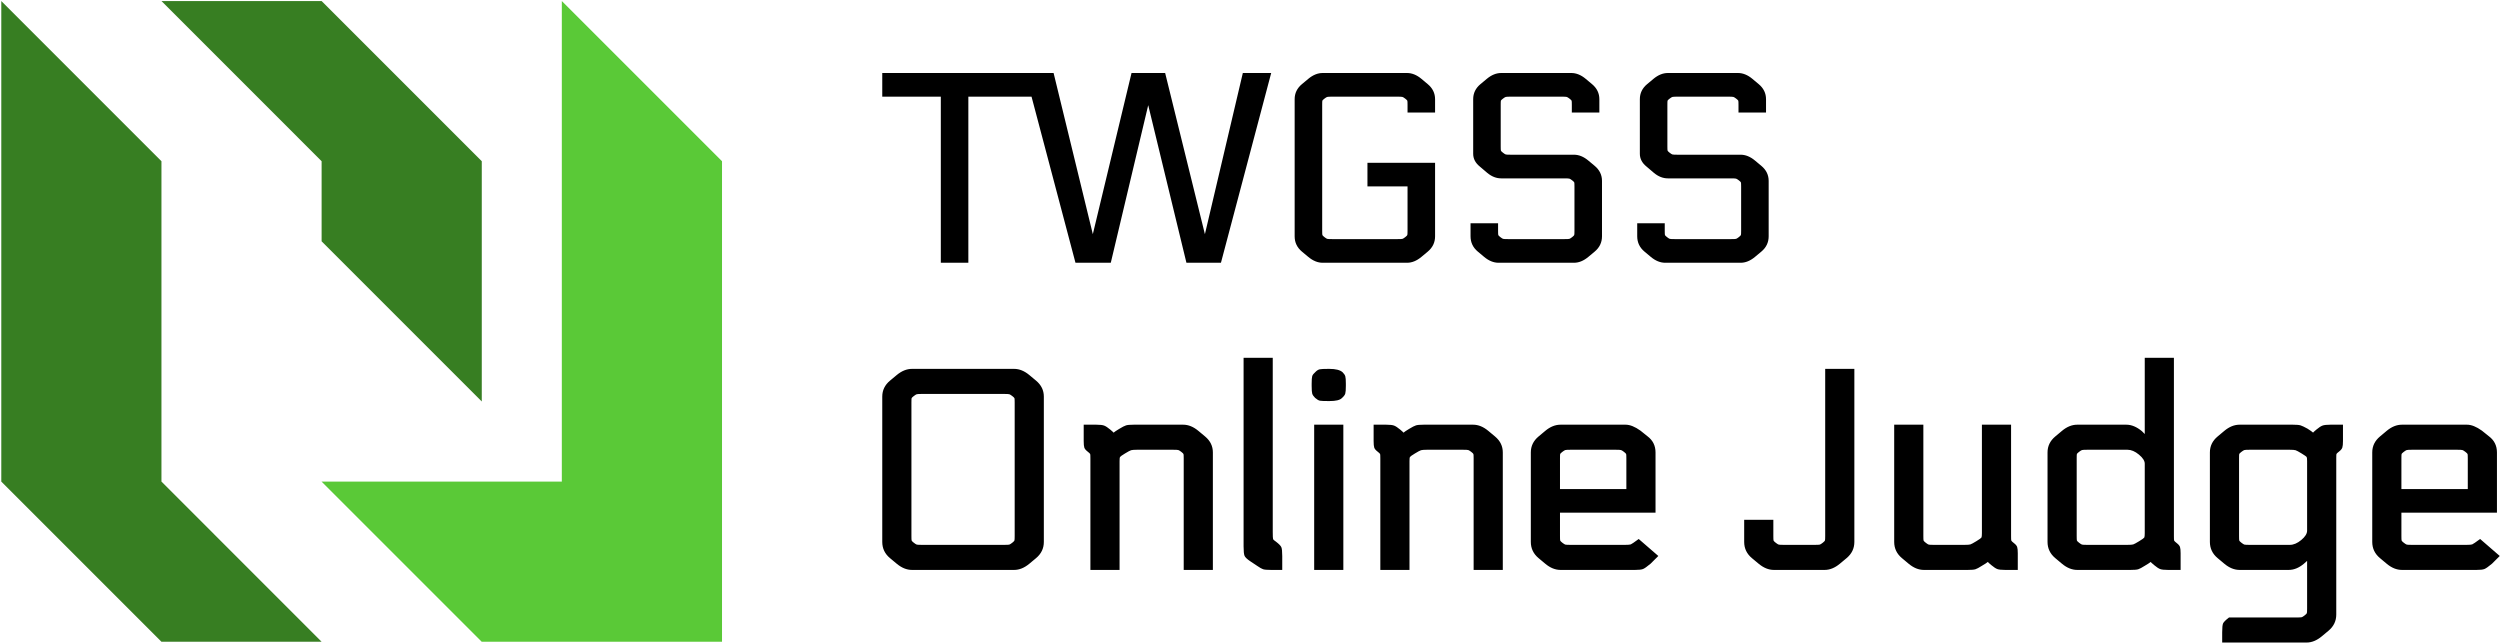
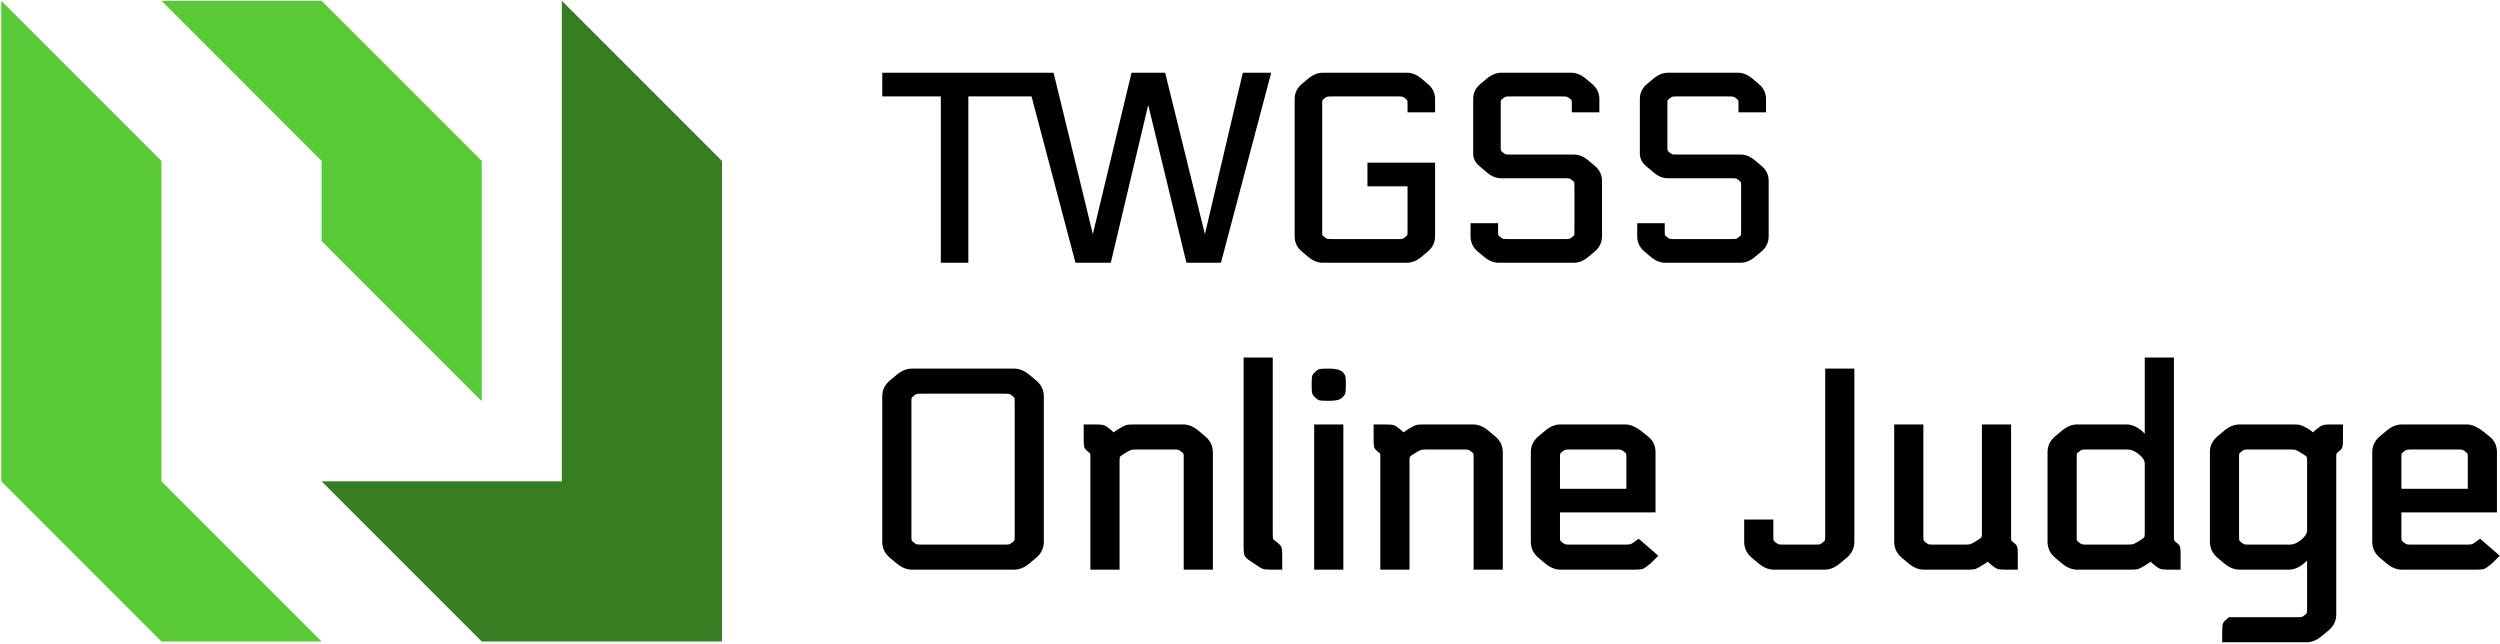
<svg xmlns="http://www.w3.org/2000/svg" width="9657" height="2484" overflow="hidden">
  <defs>
    <clipPath id="clip0">
-       <rect x="233" y="522" width="9657" height="2484" />
+       <rect x="233" y="4079" width="9657" height="2484" />
    </clipPath>
  </defs>
-   <g clip-path="url(#clip0)" transform="translate(-233 -522)">
-     <path d="M6675.61 804 6946.6 804C6965.6 804 6984.12 811.544 7002.17 826.631L7026.62 847.087C7045.41 862.791 7054.81 882.209 7054.81 905.343L7054.81 956.622 6948.45 956.622 6948.45 926.837C6948.45 917.926 6948.2 912.68 6947.68 911.102 6947.16 909.523 6944.5 906.87 6939.71 903.145 6934.92 899.418 6931.31 897.191 6928.89 896.461 6926.47 895.731 6919.81 895.366 6908.91 895.366L6713.3 895.366C6702.3 895.366 6695.58 895.728 6693.15 896.452 6690.72 897.178 6687.11 899.394 6682.33 903.104 6677.56 906.813 6674.93 909.368 6674.46 910.769 6673.99 912.169 6673.76 917.466 6673.76 926.659L6673.76 1087.29C6673.76 1096.8 6674.03 1102.37 6674.58 1104 6675.12 1105.62 6677.81 1108.31 6682.63 1112.05 6687.46 1115.79 6690.96 1117.99 6693.15 1118.64 6695.33 1119.3 6702.05 1119.63 6713.3 1119.63L6956.8 1119.63C6975.67 1119.63 6994.14 1127.15 7012.19 1142.21L7036.65 1162.6C7055.55 1178.36 7065 1197.74 7065 1220.74L7065 1434.85C7065 1458.49 7055.55 1478.19 7036.65 1493.95L7012.19 1514.34C6994.09 1529.45 6975.62 1537 6956.8 1537L6665.42 1537C6646.38 1537 6627.8 1529.43 6609.69 1514.29L6585.25 1493.83C6566.57 1478.21 6557.23 1458.48 6557.23 1434.62L6557.23 1384.38 6663.58 1384.38 6663.58 1413.12C6663.58 1422.69 6663.85 1428.28 6664.39 1429.92 6664.94 1431.55 6667.62 1434.25 6672.46 1438.02 6677.29 1441.79 6680.8 1444 6682.97 1444.65 6685.15 1445.31 6691.86 1445.63 6703.11 1445.63L6919.1 1445.63C6930.24 1445.63 6936.9 1445.31 6939.08 1444.65 6941.26 1444 6944.77 1441.8 6949.6 1438.04 6954.43 1434.29 6957.14 1431.52 6957.74 1429.74 6958.34 1427.95 6958.65 1422.46 6958.65 1413.25L6958.65 1242.33C6958.65 1233.45 6958.38 1228.23 6957.85 1226.65 6957.32 1225.08 6954.67 1222.44 6949.9 1218.74 6945.13 1215.03 6941.52 1212.82 6939.08 1212.09 6936.64 1211.36 6929.98 1210.99 6919.1 1210.99L6675.61 1210.99C6656.69 1210.99 6638.69 1203.88 6621.6 1189.64L6592.93 1165.21C6575.92 1151.44 6567.42 1135.05 6567.42 1116.02L6567.42 905.067C6567.42 881.988 6576.81 862.618 6595.59 846.958L6620.04 826.566C6638.1 811.522 6656.62 804 6675.61 804ZM6031.8 804 6302.8 804C6321.79 804 6340.31 811.544 6358.36 826.631L6382.81 847.087C6401.6 862.791 6411 882.209 6411 905.343L6411 956.622 6304.65 956.622 6304.65 926.837C6304.65 917.926 6304.39 912.68 6303.87 911.102 6303.35 909.523 6300.69 906.87 6295.9 903.145 6291.11 899.418 6287.5 897.191 6285.08 896.461 6282.67 895.731 6276 895.366 6265.1 895.366L6069.5 895.366C6058.49 895.366 6051.77 895.728 6049.34 896.452 6046.91 897.178 6043.3 899.394 6038.52 903.104 6033.75 906.813 6031.13 909.368 6030.65 910.769 6030.18 912.169 6029.95 917.466 6029.95 926.659L6029.95 1087.29C6029.95 1096.8 6030.22 1102.37 6030.77 1104 6031.31 1105.62 6034 1108.31 6038.83 1112.05 6043.65 1115.79 6047.16 1117.99 6049.34 1118.64 6051.53 1119.3 6058.24 1119.63 6069.5 1119.63L6312.99 1119.63C6331.86 1119.63 6350.33 1127.15 6368.39 1142.21L6392.84 1162.6C6411.74 1178.36 6421.19 1197.74 6421.19 1220.74L6421.19 1434.85C6421.19 1458.49 6411.74 1478.19 6392.84 1493.95L6368.39 1514.34C6350.28 1529.45 6331.81 1537 6312.99 1537L6021.61 1537C6002.57 1537 5983.99 1529.43 5965.88 1514.29L5941.45 1493.83C5922.76 1478.21 5913.42 1458.48 5913.42 1434.62L5913.42 1384.38 6019.77 1384.38 6019.77 1413.12C6019.77 1422.69 6020.05 1428.28 6020.59 1429.92 6021.13 1431.55 6023.81 1434.25 6028.65 1438.02 6033.49 1441.79 6036.99 1444 6039.17 1444.65 6041.34 1445.31 6048.05 1445.63 6059.3 1445.63L6275.29 1445.63C6286.43 1445.63 6293.09 1445.31 6295.27 1444.65 6297.45 1444 6300.96 1441.8 6305.79 1438.04 6310.62 1434.29 6313.34 1431.52 6313.94 1429.74 6314.54 1427.95 6314.84 1422.46 6314.84 1413.25L6314.84 1242.33C6314.84 1233.45 6314.57 1228.23 6314.04 1226.65 6313.51 1225.08 6310.86 1222.44 6306.09 1218.74 6301.32 1215.03 6297.71 1212.82 6295.27 1212.09 6292.83 1211.36 6286.17 1210.99 6275.29 1210.99L6031.8 1210.99C6012.88 1210.99 5994.88 1203.88 5977.79 1189.64L5949.12 1165.21C5932.11 1151.44 5923.61 1135.05 5923.61 1116.02L5923.61 905.067C5923.61 881.988 5933 862.618 5951.78 846.958L5976.24 826.566C5994.29 811.522 6012.81 804 6031.8 804ZM5342.19 804 5668.21 804C5687.2 804 5705.71 811.544 5723.76 826.631L5748.21 847.087C5767 862.791 5776.4 882.209 5776.4 905.343L5776.4 956.622 5670.04 956.622 5670.04 926.837C5670.04 917.926 5669.78 912.68 5669.27 911.102 5668.75 909.523 5666.09 906.87 5661.3 903.145 5656.5 899.418 5652.9 897.191 5650.48 896.461 5648.06 895.731 5641.41 895.366 5630.51 895.366L5379.88 895.366C5368.88 895.366 5362.16 895.728 5359.74 896.452 5357.31 897.178 5353.7 899.4 5348.92 903.12 5344.14 906.841 5341.51 909.401 5341.04 910.801 5340.57 912.202 5340.34 917.504 5340.34 926.708L5340.34 1413.25C5340.34 1422.77 5340.61 1428.34 5341.16 1429.97 5341.7 1431.6 5344.39 1434.29 5349.21 1438.04 5354.04 1441.8 5357.54 1444 5359.73 1444.65 5361.91 1445.31 5368.63 1445.63 5379.88 1445.63L5630.51 1445.63C5641.66 1445.63 5648.32 1445.31 5650.5 1444.65 5652.68 1444 5656.19 1441.8 5661.02 1438.07 5665.86 1434.33 5668.57 1431.58 5669.16 1429.8 5669.75 1428.03 5670.04 1422.56 5670.04 1413.38L5670.04 1242.14 5515.19 1242.14 5515.19 1150.77 5776.4 1150.77 5776.4 1434.99C5776.4 1458.6 5766.95 1478.27 5748.05 1494.01L5723.59 1514.37C5705.47 1529.46 5687.01 1537 5668.21 1537L5342.19 1537C5323.27 1537 5304.74 1529.45 5286.62 1514.35L5262.17 1493.98C5243.38 1478.31 5233.98 1458.62 5233.98 1434.91L5233.98 905.051C5233.98 881.982 5243.38 862.613 5262.17 846.941L5286.62 826.566C5304.68 811.522 5323.2 804 5342.19 804ZM3641 804 4302.82 804 4454.38 1426.53 4603.88 804 4733.74 804 4887.31 1426.57 5033.8 804 5143.36 804 4949.28 1537 4815.93 1537 4668.33 928.218 4523.75 1537 4387.33 1537 4217.6 895.366 4000.87 895.366 4000.87 895.366 3973.53 895.366 3973.53 1537 3867.18 1537 3867.18 895.366 3641 895.366 3641 804Z" fill="#000000" fill-rule="evenodd" fill-opacity="1" />
-     <path d="M9551.02 2259.3C9539.37 2259.3 9532.26 2259.68 9529.69 2260.45 9527.11 2261.22 9523.3 2263.57 9518.24 2267.51 9513.18 2271.44 9510.4 2274.16 9509.9 2275.66 9509.4 2277.16 9509.15 2282.8 9509.15 2292.56L9509.15 2411.1 9765.56 2411.1 9765.56 2292.56C9765.56 2283.14 9765.28 2277.6 9764.73 2275.93 9764.17 2274.26 9761.36 2271.46 9756.29 2267.52 9751.23 2263.57 9747.41 2261.22 9744.84 2260.45 9742.27 2259.68 9735.22 2259.3 9723.69 2259.3ZM8923.87 2259.3C8912.22 2259.3 8905.11 2259.68 8902.53 2260.45 8899.96 2261.22 8896.15 2263.57 8891.09 2267.52 8886.03 2271.46 8883.25 2274.17 8882.75 2275.66 8882.25 2277.15 8882 2282.77 8882 2292.52L8882 2592.38C8882 2602.47 8882.29 2608.38 8882.86 2610.11 8883.44 2611.83 8886.28 2614.68 8891.39 2618.66 8896.5 2622.63 8900.21 2624.97 8902.52 2625.66 8904.84 2626.35 8911.96 2626.7 8923.87 2626.7L9078.18 2626.7C9092.61 2626.7 9107.33 2620.45 9122.35 2607.94 9137.38 2595.43 9144.89 2583.42 9144.89 2571.89L9144.89 2303.32C9144.89 2294.59 9144.31 2289.27 9143.17 2287.37 9142.02 2285.47 9135.55 2280.91 9123.75 2273.7 9111.96 2266.5 9104.12 2262.29 9100.24 2261.1 9096.36 2259.9 9088.66 2259.3 9077.12 2259.3ZM8296.72 2259.3C8285.07 2259.3 8277.95 2259.68 8275.38 2260.45 8272.81 2261.22 8268.99 2263.57 8263.94 2267.52 8258.88 2271.46 8256.1 2274.17 8255.6 2275.66 8255.1 2277.15 8254.85 2282.77 8254.85 2292.52L8254.85 2592.38C8254.85 2602.47 8255.14 2608.38 8255.71 2610.11 8256.28 2611.83 8259.12 2614.68 8264.24 2618.66 8269.35 2622.63 8273.06 2624.97 8275.37 2625.66 8277.69 2626.35 8284.8 2626.7 8296.72 2626.7L8449.96 2626.7C8461.74 2626.7 8469.45 2626.14 8473.08 2625.02 8476.71 2623.91 8484.43 2619.74 8496.23 2612.52 8508.04 2605.3 8514.57 2600.64 8515.84 2598.55 8517.1 2596.45 8517.74 2590.8 8517.74 2581.58L8517.74 2313.01C8517.74 2302.16 8510.24 2290.5 8495.26 2278.02 8480.28 2265.54 8465.54 2259.3 8451.03 2259.3ZM6300.78 2259.3C6289.13 2259.3 6282.02 2259.68 6279.45 2260.45 6276.87 2261.22 6273.06 2263.57 6268 2267.51 6262.94 2271.44 6260.16 2274.16 6259.66 2275.66 6259.17 2277.16 6258.92 2282.8 6258.92 2292.56L6258.92 2411.1 6515.32 2411.1 6515.32 2292.56C6515.32 2283.14 6515.04 2277.6 6514.49 2275.93 6513.93 2274.26 6511.12 2271.46 6506.06 2267.52 6500.99 2263.57 6497.17 2261.22 6494.6 2260.45 6492.03 2259.68 6484.98 2259.3 6473.45 2259.3ZM9511.1 2162.5 9762.53 2162.5C9779.44 2162.5 9798.6 2170.16 9820.03 2185.48L9847.17 2207.27C9867.86 2222.81 9878.21 2243.62 9878.21 2269.72L9878.21 2502.4 9509.15 2502.4 9509.15 2592.5C9509.15 2602.57 9509.44 2608.46 9510.01 2610.17 9510.59 2611.89 9513.43 2614.72 9518.54 2618.68 9523.65 2622.64 9527.36 2624.97 9529.68 2625.66 9531.99 2626.35 9539.11 2626.7 9551.02 2626.7L9760.37 2626.7C9772.03 2626.7 9779.49 2626.08 9782.73 2624.83 9785.97 2623.58 9796.15 2616.64 9813.25 2604.01L9889 2669.63 9859.15 2699.4C9845.43 2710.9 9835.62 2717.79 9829.7 2720.07 9823.79 2722.36 9813.63 2723.5 9799.23 2723.5L9511.1 2723.5C9490.94 2723.5 9471.3 2715.5 9452.18 2699.49L9426.36 2677.88C9406.46 2661.28 9396.51 2640.42 9396.51 2615.29L9396.51 2269.61C9396.51 2245.16 9406.46 2224.63 9426.36 2208.03L9452.18 2186.43C9471.22 2170.48 9490.86 2162.5 9511.1 2162.5ZM8883.95 2162.5 9090.06 2162.5C9104.06 2162.5 9113.92 2163.38 9119.64 2165.14 9125.36 2166.9 9134.13 2171.05 9145.97 2177.59 9151.25 2180.89 9155.88 2183.94 9159.84 2186.76L9167.95 2193.08 9171.92 2189.02C9174.58 2186.55 9177.67 2183.88 9181.2 2181.01 9190.37 2173.37 9198.01 2168.37 9204.12 2166.02 9210.22 2163.67 9220.4 2162.5 9234.66 2162.5L9283.44 2162.5 9283.44 2225.51C9283.44 2237.38 9282.6 2245.82 9280.94 2250.82 9279.27 2255.82 9275.2 2260.84 9268.73 2265.87 9262.26 2270.91 9258.78 2274.17 9258.28 2275.66 9257.78 2277.15 9257.53 2282.78 9257.53 2292.54L9257.53 2895.86C9257.53 2920.88 9247.53 2941.74 9227.51 2958.42L9201.61 2980.01C9182.41 2996 9162.85 3004 9142.93 3004L8816.85 3004 8816.85 2964.81C8816.85 2946.78 8818.02 2935.15 8820.37 2929.93 8822.72 2924.71 8830.33 2917.13 8843.19 2907.2L9103 2907.2C9114.81 2907.2 9121.88 2906.85 9124.18 2906.16 9126.49 2905.47 9130.21 2903.14 9135.32 2899.17 9140.44 2895.21 9143.31 2892.28 9143.94 2890.39 9144.57 2888.5 9144.89 2882.68 9144.89 2872.95L9144.89 2688.51 9143.98 2689.37C9140.52 2692.51 9136.53 2696.04 9131.98 2699.97 9113.16 2715.66 9093.79 2723.5 9073.87 2723.5L8883.95 2723.5C8863.79 2723.5 8844.15 2715.5 8825.03 2699.49L8799.21 2677.88C8779.31 2661.28 8769.36 2640.42 8769.36 2615.29L8769.36 2269.61C8769.36 2245.16 8779.31 2224.63 8799.21 2208.03L8825.03 2186.43C8844.07 2170.48 8863.71 2162.5 8883.95 2162.5ZM7549.89 2162.5 7662.54 2162.5 7662.54 2592.34C7662.54 2602.45 7662.83 2608.36 7663.4 2610.09 7663.97 2611.81 7666.82 2614.67 7671.94 2618.66 7677.06 2622.64 7680.78 2624.98 7683.08 2625.67 7685.38 2626.36 7692.49 2626.7 7704.41 2626.7L7820.96 2626.7C7832.74 2626.7 7840.44 2626.14 7844.08 2625.02 7847.71 2623.91 7855.43 2619.74 7867.24 2612.52 7879.04 2605.3 7885.58 2600.64 7886.84 2598.54 7888.1 2596.44 7888.73 2590.77 7888.73 2581.55L7888.73 2162.5 8001.38 2162.5 8001.38 2592.34C8001.38 2602.45 8001.66 2608.37 8002.24 2610.1 8002.81 2611.83 8006.34 2615.21 8012.82 2620.25 8019.3 2625.28 8023.33 2630.18 8024.91 2634.95 8026.49 2639.72 8027.28 2647.86 8027.28 2659.39L8027.28 2723.5 7978.5 2723.5C7964.11 2723.5 7953.96 2722.37 7948.05 2720.1 7942.15 2717.83 7934.48 2712.76 7925.06 2704.9 7921.53 2702.03 7918.43 2699.36 7915.78 2696.9L7911.55 2692.6 7903.27 2698.63C7899.21 2701.31 7894.48 2704.2 7889.07 2707.31 7877.49 2714.75 7868.96 2719.3 7863.5 2720.98 7858.03 2722.66 7848.17 2723.5 7833.9 2723.5L7664.48 2723.5C7644.33 2723.5 7624.69 2715.5 7605.56 2699.49L7579.75 2677.88C7559.85 2661.28 7549.89 2640.42 7549.89 2615.29ZM6260.86 2162.5 6512.3 2162.5C6529.2 2162.5 6548.36 2170.16 6569.79 2185.48L6596.93 2207.27C6617.62 2222.81 6627.97 2243.62 6627.97 2269.72L6627.97 2502.4 6258.92 2502.4 6258.92 2592.5C6258.92 2602.57 6259.2 2608.46 6259.78 2610.17 6260.35 2611.89 6263.19 2614.72 6268.3 2618.68 6273.41 2622.64 6277.12 2624.97 6279.44 2625.66 6281.75 2626.35 6288.87 2626.7 6300.78 2626.7L6510.13 2626.7C6521.79 2626.7 6529.25 2626.08 6532.49 2624.83 6535.73 2623.58 6545.91 2616.64 6563.02 2604.01L6638.76 2669.63 6608.91 2699.4C6595.19 2710.9 6585.38 2717.79 6579.46 2720.07 6573.55 2722.36 6563.39 2723.5 6548.99 2723.5L6260.86 2723.5C6240.7 2723.5 6221.06 2715.5 6201.94 2699.49L6176.12 2677.88C6156.22 2661.28 6146.27 2640.42 6146.27 2615.29L6146.27 2269.61C6146.27 2245.16 6156.22 2224.63 6176.12 2208.03L6201.94 2186.43C6220.98 2170.48 6240.62 2162.5 6260.86 2162.5ZM5539.03 2162.5 5587.79 2162.5C5601.93 2162.5 5612.05 2163.67 5618.16 2166.02 5624.27 2168.37 5631.9 2173.37 5641.07 2181.01 5644.64 2183.91 5647.76 2186.59 5650.43 2189.07L5654.56 2193.27 5662.45 2187.34C5666.38 2184.67 5670.96 2181.78 5676.2 2178.69 5688.09 2171.41 5696.91 2166.9 5702.64 2165.14 5708.36 2163.38 5718.29 2162.5 5732.4 2162.5L5923.39 2162.5C5943.39 2162.5 5962.95 2170.48 5982.07 2186.43L6007.97 2208.03C6027.99 2224.72 6038 2245.25 6038 2269.61L6038 2723.5 5925.35 2723.5 5925.35 2292.56C5925.35 2283.14 5925.07 2277.6 5924.51 2275.93 5923.95 2274.26 5921.14 2271.46 5916.07 2267.52 5911.01 2263.57 5907.19 2261.22 5904.61 2260.45 5902.04 2259.68 5894.99 2259.3 5883.47 2259.3L5745.35 2259.3C5733.72 2259.3 5725.95 2259.9 5722.06 2261.1 5718.16 2262.29 5710.31 2266.5 5698.52 2273.71 5686.72 2280.92 5680.28 2285.44 5679.2 2287.26 5678.12 2289.07 5677.58 2294.44 5677.58 2303.35L5677.58 2723.5 5564.93 2723.5 5564.93 2292.56C5564.93 2283.14 5564.65 2277.6 5564.1 2275.93 5563.55 2274.26 5560.04 2270.91 5553.55 2265.87 5547.06 2260.82 5543.02 2255.89 5541.42 2251.08 5539.83 2246.26 5539.03 2237.74 5539.03 2225.51ZM5309.4 2162.5 5422.05 2162.5 5422.05 2723.5 5309.4 2723.5ZM4419.11 2162.5 4467.87 2162.5C4482.01 2162.5 4492.14 2163.67 4498.24 2166.02 4504.35 2168.37 4511.99 2173.37 4521.16 2181.01 4524.72 2183.91 4527.84 2186.59 4530.52 2189.07L4534.65 2193.27 4542.54 2187.34C4546.47 2184.67 4551.05 2181.78 4556.29 2178.69 4568.18 2171.41 4576.99 2166.9 4582.72 2165.14 4588.45 2163.38 4598.37 2162.5 4612.49 2162.5L4803.48 2162.5C4823.47 2162.5 4843.03 2170.48 4862.16 2186.43L4888.06 2208.03C4908.08 2224.72 4918.08 2245.25 4918.08 2269.61L4918.08 2723.5 4805.44 2723.5 4805.44 2292.56C4805.44 2283.14 4805.16 2277.6 4804.6 2275.93 4804.03 2274.26 4801.22 2271.46 4796.16 2267.52 4791.09 2263.57 4787.27 2261.22 4784.7 2260.45 4782.13 2259.68 4775.08 2259.3 4763.55 2259.3L4625.43 2259.3C4613.8 2259.3 4606.04 2259.9 4602.14 2261.1 4598.25 2262.29 4590.4 2266.5 4578.6 2273.71 4566.81 2280.92 4560.37 2285.44 4559.29 2287.26 4558.2 2289.07 4557.66 2294.44 4557.66 2303.35L4557.66 2723.5 4445.01 2723.5 4445.01 2292.56C4445.01 2283.14 4444.74 2277.6 4444.19 2275.93 4443.64 2274.26 4440.12 2270.91 4433.64 2265.87 4427.15 2260.82 4423.11 2255.89 4421.51 2251.08 4419.91 2246.26 4419.11 2237.74 4419.11 2225.51ZM3795.53 2043.7C3783.88 2043.7 3776.77 2044.08 3774.2 2044.85 3771.62 2045.62 3767.8 2047.97 3762.74 2051.92 3757.68 2055.86 3754.89 2058.57 3754.4 2060.05 3753.9 2061.54 3753.65 2067.16 3753.65 2076.91L3753.65 2592.39C3753.65 2602.48 3753.94 2608.38 3754.52 2610.11 3755.09 2611.83 3757.94 2614.68 3763.05 2618.66 3768.16 2622.63 3771.87 2624.97 3774.19 2625.66 3776.5 2626.35 3783.62 2626.7 3795.53 2626.7L4110.63 2626.7C4122.44 2626.7 4129.49 2626.36 4131.8 2625.67 4134.11 2624.98 4137.82 2622.65 4142.94 2618.67 4148.05 2614.68 4150.93 2611.75 4151.56 2609.86 4152.19 2607.97 4152.5 2602.15 4152.5 2592.39L4152.5 2076.91C4152.5 2067.5 4152.22 2061.96 4151.67 2060.3 4151.11 2058.64 4148.31 2055.85 4143.26 2051.92 4138.2 2047.99 4134.38 2045.63 4131.8 2044.86 4129.22 2044.09 4122.16 2043.7 4110.63 2043.7ZM7283.37 1946.9 7396.02 1946.9 7396.02 2615.34C7396.02 2640.36 7386.01 2661.22 7365.99 2677.92L7340.09 2699.51C7320.9 2715.5 7301.34 2723.5 7281.41 2723.5L7085.03 2723.5C7064.98 2723.5 7045.37 2715.5 7026.17 2699.51L7000.27 2677.92C6980.37 2661.33 6970.42 2640.47 6970.42 2615.36L6970.42 2529.9 7083.07 2529.9 7083.07 2592.5C7083.07 2602.56 7083.35 2608.44 7083.93 2610.16 7084.5 2611.87 7087.34 2614.71 7092.46 2618.67 7097.58 2622.64 7101.29 2624.97 7103.6 2625.66 7105.92 2626.35 7113.04 2626.7 7124.95 2626.7L7241.48 2626.7C7253.29 2626.7 7260.34 2626.36 7262.65 2625.67 7264.96 2624.98 7268.67 2622.64 7273.79 2618.66 7278.9 2614.67 7281.78 2611.73 7282.42 2609.84 7283.05 2607.95 7283.37 2602.12 7283.37 2592.36ZM5363.58 1946.9 5367.89 1946.9C5392.3 1946.9 5409.37 1951.21 5419.09 1959.84 5424.63 1965.37 5428.12 1970.55 5429.58 1975.39 5431.03 1980.23 5431.76 1989.83 5431.76 2004.19L5431.76 2012.81C5431.76 2027.48 5430.98 2037.42 5429.42 2042.63 5427.87 2047.83 5423.41 2053.64 5416.07 2060.05 5408.62 2067.48 5392.92 2071.2 5368.96 2071.2L5363.58 2071.2C5346.83 2071.2 5336.03 2070.72 5331.21 2069.76 5326.38 2068.79 5320.34 2065.21 5313.1 2059.01 5307.08 2053.01 5303.34 2047.57 5301.88 2042.69 5300.42 2037.82 5299.69 2027.86 5299.69 2012.81L5299.69 2004.19C5299.69 1989.46 5300.41 1979.71 5301.84 1974.92 5303.27 1970.14 5307.59 1964.6 5314.8 1958.31 5320.27 1952.85 5325.69 1949.58 5331.07 1948.51 5336.45 1947.44 5347.28 1946.9 5363.58 1946.9ZM3755.61 1946.9 4150.56 1946.9C4170.54 1946.9 4190.1 1954.87 4209.22 1970.81L4235.12 1992.4C4255.14 2009.09 4265.15 2029.61 4265.15 2053.96L4265.15 2615.34C4265.15 2640.36 4255.14 2661.22 4235.12 2677.92L4209.22 2699.51C4190.03 2715.5 4170.47 2723.5 4150.56 2723.5L3755.61 2723.5C3735.57 2723.5 3715.95 2715.5 3696.76 2699.51L3670.85 2677.92C3650.95 2661.32 3641 2640.46 3641 2615.34L3641 2053.96C3641 2029.52 3650.95 2009 3670.85 1992.4L3696.76 1970.81C3715.88 1954.87 3735.5 1946.9 3755.61 1946.9ZM8517.74 1904 8630.38 1904 8630.38 2592.38C8630.38 2602.48 8630.67 2608.4 8631.24 2610.11 8631.81 2611.83 8635.34 2615.21 8641.81 2620.25 8648.29 2625.28 8652.32 2630.18 8653.9 2634.95 8655.49 2639.72 8656.28 2647.86 8656.28 2659.39L8656.28 2723.5 8607.51 2723.5C8593.11 2723.5 8582.96 2722.37 8577.06 2720.1 8571.15 2717.83 8563.48 2712.76 8554.05 2704.9 8550.52 2702.03 8547.42 2699.36 8544.77 2696.9L8540.57 2692.62 8532.35 2698.63C8528.31 2701.31 8523.6 2704.2 8518.22 2707.31 8506.53 2714.75 8497.95 2719.3 8492.49 2720.98 8487.02 2722.66 8477.16 2723.5 8462.91 2723.5L8256.79 2723.5C8236.64 2723.5 8217 2715.5 8197.87 2699.49L8172.06 2677.88C8152.16 2661.28 8142.2 2640.42 8142.2 2615.29L8142.2 2269.61C8142.2 2245.16 8152.16 2224.63 8172.06 2208.03L8197.87 2186.43C8216.92 2170.48 8236.56 2162.5 8256.79 2162.5L8446.72 2162.5C8466.71 2162.5 8486.76 2170.88 8506.87 2187.65L8517.74 2198.52ZM5036.73 1904 5149.38 1904 5149.38 2577.22C5149.38 2592.85 5149.81 2601.86 5150.69 2604.27 5151.57 2606.68 5155.45 2610.18 5162.34 2614.77 5173.32 2623.22 5180.02 2630.11 5182.44 2635.46 5184.85 2640.8 5186.06 2652.38 5186.06 2670.18L5186.06 2723.5 5142.69 2723.5C5127.65 2723.5 5117.45 2722.61 5112.1 2720.83 5106.76 2719.05 5099.42 2714.9 5090.08 2708.39L5063.04 2690.4C5050.42 2682 5042.87 2674.85 5040.42 2668.96 5037.96 2663.06 5036.73 2650.96 5036.73 2632.65Z" fill="#000000" fill-rule="evenodd" fill-opacity="1" />
-     <path d="M856.667 526 1475.33 526 2094 1144.75 2094 2072.87 1475.34 1454.12 1475.33 1454.12 1475.33 1454.12 1475.33 1144.75 856.667 526ZM238 526 856.667 1144.75 856.667 2382.25 1475.33 3001 856.667 3001 238 2382.25 238 526Z" fill="#377E22" fill-rule="evenodd" fill-opacity="1" />
-     <path d="M0 928.2 618.75 1547 2475 1547C2475 1237.6 2475 928.2 2475 618.8L2475 618.8 1856.25 0C1856.25 309.4 1856.25 618.8 1856.25 928.2L0 928.2Z" fill="#5AC937" fill-rule="evenodd" fill-opacity="1" transform="matrix(1.83697e-16 1 1 -1.83697e-16 1475 526)" />
+   <g clip-path="url(#clip0)" transform="translate(-233 -4079)">
+     <path d="M6675.61 4360 6946.6 4360C6965.6 4360 6984.12 4367.55 7002.17 4382.66L7026.62 4403.15C7045.41 4418.87 7054.81 4438.32 7054.81 4461.48L7054.81 4512.83 6948.45 4512.83 6948.45 4483C6948.45 4474.08 6948.2 4468.83 6947.68 4467.25 6947.16 4465.67 6944.5 4463.01 6939.71 4459.28 6934.92 4455.55 6931.31 4453.32 6928.89 4452.59 6926.47 4451.86 6919.81 4451.49 6908.91 4451.49L6713.3 4451.49C6702.3 4451.49 6695.58 4451.85 6693.15 4452.58 6690.72 4453.3 6687.11 4455.52 6682.33 4459.24 6677.56 4462.95 6674.93 4465.51 6674.46 4466.92 6673.99 4468.32 6673.76 4473.62 6673.76 4482.83L6673.76 4643.68C6673.76 4653.2 6674.03 4658.78 6674.58 4660.41 6675.12 4662.04 6677.81 4664.72 6682.63 4668.47 6687.46 4672.22 6690.96 4674.42 6693.15 4675.07 6695.33 4675.73 6702.05 4676.06 6713.3 4676.06L6956.8 4676.06C6975.67 4676.06 6994.14 4683.59 7012.19 4698.67L7036.65 4719.09C7055.55 4734.87 7065 4754.27 7065 4777.31L7065 4991.71C7065 5015.38 7055.55 5035.11 7036.65 5050.89L7012.19 5071.31C6994.09 5086.44 6975.62 5094 6956.8 5094L6665.42 5094C6646.38 5094 6627.8 5086.42 6609.69 5071.26L6585.25 5050.77C6566.57 5035.13 6557.23 5015.37 6557.23 4991.48L6557.23 4941.17 6663.58 4941.17 6663.58 4969.96C6663.58 4979.53 6663.85 4985.13 6664.39 4986.77 6664.94 4988.4 6667.62 4991.11 6672.46 4994.88 6677.29 4998.66 6680.8 5000.87 6682.97 5001.53 6685.15 5002.18 6691.86 5002.51 6703.11 5002.51L6919.1 5002.51C6930.24 5002.51 6936.9 5002.18 6939.08 5001.53 6941.26 5000.87 6944.77 4998.67 6949.6 4994.91 6954.43 4991.15 6957.14 4988.38 6957.74 4986.59 6958.34 4984.8 6958.65 4979.3 6958.65 4970.09L6958.65 4798.93C6958.65 4790.04 6958.38 4784.81 6957.85 4783.23 6957.32 4781.66 6954.67 4779.01 6949.9 4775.3 6945.13 4771.59 6941.52 4769.37 6939.08 4768.64 6936.64 4767.91 6929.98 4767.55 6919.1 4767.55L6675.61 4767.55C6656.69 4767.55 6638.69 4760.42 6621.6 4746.17L6592.93 4721.7C6575.92 4707.92 6567.42 4691.5 6567.42 4672.45L6567.42 4461.2C6567.42 4438.09 6576.81 4418.7 6595.59 4403.02L6620.04 4382.6C6638.1 4367.53 6656.62 4360 6675.61 4360ZM6031.8 4360 6302.8 4360C6321.79 4360 6340.31 4367.55 6358.36 4382.66L6382.81 4403.15C6401.6 4418.87 6411 4438.32 6411 4461.48L6411 4512.83 6304.65 4512.83 6304.65 4483C6304.65 4474.08 6304.39 4468.83 6303.87 4467.25 6303.35 4465.67 6300.69 4463.01 6295.9 4459.28 6291.11 4455.55 6287.5 4453.32 6285.08 4452.59 6282.67 4451.86 6276 4451.49 6265.1 4451.49L6069.5 4451.49C6058.49 4451.49 6051.77 4451.85 6049.34 4452.58 6046.91 4453.3 6043.3 4455.52 6038.52 4459.24 6033.75 4462.95 6031.13 4465.51 6030.65 4466.92 6030.18 4468.32 6029.95 4473.62 6029.95 4482.83L6029.95 4643.68C6029.95 4653.2 6030.22 4658.78 6030.77 4660.41 6031.31 4662.04 6034 4664.72 6038.83 4668.47 6043.65 4672.22 6047.16 4674.42 6049.34 4675.07 6051.53 4675.73 6058.24 4676.06 6069.5 4676.06L6312.99 4676.06C6331.86 4676.06 6350.33 4683.59 6368.39 4698.67L6392.84 4719.09C6411.74 4734.87 6421.19 4754.27 6421.19 4777.31L6421.19 4991.71C6421.19 5015.38 6411.74 5035.11 6392.84 5050.89L6368.39 5071.31C6350.28 5086.44 6331.81 5094 6312.99 5094L6021.61 5094C6002.57 5094 5983.99 5086.42 5965.88 5071.26L5941.45 5050.77C5922.76 5035.13 5913.42 5015.37 5913.42 4991.48L5913.42 4941.17 6019.77 4941.17 6019.77 4969.96C6019.77 4979.53 6020.05 4985.13 6020.59 4986.77 6021.13 4988.4 6023.81 4991.11 6028.65 4994.88 6033.49 4998.66 6036.99 5000.87 6039.17 5001.53 6041.34 5002.18 6048.05 5002.51 6059.3 5002.51L6275.29 5002.51C6286.43 5002.51 6293.09 5002.18 6295.27 5001.53 6297.45 5000.87 6300.96 4998.67 6305.79 4994.91 6310.62 4991.15 6313.34 4988.38 6313.94 4986.59 6314.54 4984.8 6314.84 4979.3 6314.84 4970.09L6314.84 4798.93C6314.84 4790.04 6314.57 4784.81 6314.04 4783.23 6313.51 4781.66 6310.86 4779.01 6306.09 4775.3 6301.32 4771.59 6297.71 4769.37 6295.27 4768.64 6292.83 4767.91 6286.17 4767.55 6275.29 4767.55L6031.8 4767.55C6012.88 4767.55 5994.88 4760.42 5977.79 4746.17L5949.12 4721.7C5932.11 4707.92 5923.61 4691.5 5923.61 4672.45L5923.61 4461.2C5923.61 4438.09 5933 4418.7 5951.78 4403.02L5976.24 4382.6C5994.29 4367.53 6012.81 4360 6031.8 4360ZM5342.19 4360 5668.21 4360C5687.2 4360 5705.71 4367.55 5723.76 4382.66L5748.21 4403.15C5767 4418.87 5776.4 4438.32 5776.4 4461.48L5776.4 4512.83 5670.04 4512.83 5670.04 4483C5670.04 4474.08 5669.78 4468.83 5669.27 4467.25 5668.75 4465.67 5666.09 4463.01 5661.3 4459.28 5656.5 4455.55 5652.9 4453.32 5650.48 4452.59 5648.06 4451.86 5641.41 4451.49 5630.51 4451.49L5379.88 4451.49C5368.88 4451.49 5362.16 4451.85 5359.74 4452.58 5357.31 4453.3 5353.7 4455.53 5348.92 4459.26 5344.14 4462.98 5341.51 4465.54 5341.04 4466.95 5340.57 4468.35 5340.34 4473.66 5340.34 4482.88L5340.34 4970.09C5340.34 4979.62 5340.61 4985.2 5341.16 4986.83 5341.7 4988.46 5344.39 4991.15 5349.21 4994.91 5354.04 4998.67 5357.54 5000.87 5359.73 5001.53 5361.91 5002.18 5368.63 5002.51 5379.88 5002.51L5630.51 5002.51C5641.66 5002.51 5648.32 5002.18 5650.5 5001.53 5652.68 5000.87 5656.19 4998.67 5661.02 4994.93 5665.86 4991.19 5668.57 4988.43 5669.16 4986.65 5669.75 4984.88 5670.04 4979.4 5670.04 4970.22L5670.04 4798.74 5515.19 4798.74 5515.19 4707.25 5776.4 4707.25 5776.4 4991.85C5776.4 5015.5 5766.95 5035.19 5748.05 5050.95L5723.59 5071.34C5705.47 5086.45 5687.01 5094 5668.21 5094L5342.19 5094C5323.27 5094 5304.74 5086.44 5286.62 5071.32L5262.17 5050.92C5243.38 5035.23 5233.98 5015.51 5233.98 4991.77L5233.98 4461.19C5233.98 4438.09 5243.38 4418.69 5262.17 4403L5286.62 4382.6C5304.68 4367.53 5323.2 4360 5342.19 4360ZM3641 4360 4302.82 4360 4454.38 4983.38 4603.88 4360 4733.74 4360 4887.31 4983.42 5033.8 4360 5143.36 4360 4949.28 5094 4815.93 5094 4668.33 4484.39 4523.75 5094 4387.33 5094 4217.6 4451.49 4000.87 4451.49 4000.87 4451.49 3973.53 4451.49 3973.53 5094 3867.18 5094 3867.18 4451.49 3641 4451.49 3641 4360Z" fill="#000000" fill-rule="evenodd" fill-opacity="1" />
+     <path d="M9551.02 5815.3C9539.37 5815.3 9532.26 5815.68 9529.69 5816.45 9527.11 5817.22 9523.3 5819.57 9518.24 5823.51 9513.18 5827.44 9510.4 5830.16 9509.9 5831.66 9509.4 5833.16 9509.15 5838.8 9509.15 5848.56L9509.15 5967.1 9765.56 5967.1 9765.56 5848.56C9765.56 5839.14 9765.28 5833.6 9764.73 5831.93 9764.17 5830.26 9761.36 5827.46 9756.29 5823.52 9751.23 5819.57 9747.41 5817.22 9744.84 5816.45 9742.27 5815.68 9735.22 5815.3 9723.69 5815.3ZM8923.87 5815.3C8912.22 5815.3 8905.11 5815.68 8902.53 5816.45 8899.96 5817.22 8896.15 5819.57 8891.09 5823.52 8886.03 5827.46 8883.25 5830.17 8882.75 5831.66 8882.25 5833.15 8882 5838.77 8882 5848.52L8882 6148.38C8882 6158.47 8882.29 6164.38 8882.86 6166.11 8883.44 6167.83 8886.28 6170.68 8891.39 6174.66 8896.5 6178.63 8900.21 6180.97 8902.52 6181.66 8904.84 6182.35 8911.96 6182.7 8923.87 6182.7L9078.18 6182.7C9092.61 6182.7 9107.33 6176.45 9122.35 6163.94 9137.38 6151.43 9144.89 6139.42 9144.89 6127.89L9144.89 5859.32C9144.89 5850.59 9144.31 5845.27 9143.17 5843.37 9142.02 5841.47 9135.55 5836.91 9123.75 5829.7 9111.96 5822.5 9104.12 5818.29 9100.24 5817.1 9096.36 5815.9 9088.66 5815.3 9077.12 5815.3ZM8296.72 5815.3C8285.07 5815.3 8277.95 5815.68 8275.38 5816.45 8272.81 5817.22 8268.99 5819.57 8263.94 5823.52 8258.88 5827.46 8256.1 5830.17 8255.6 5831.66 8255.1 5833.15 8254.85 5838.77 8254.85 5848.52L8254.85 6148.38C8254.85 6158.47 8255.14 6164.38 8255.71 6166.11 8256.28 6167.83 8259.12 6170.68 8264.24 6174.66 8269.35 6178.63 8273.06 6180.97 8275.37 6181.66 8277.69 6182.35 8284.8 6182.7 8296.72 6182.7L8449.96 6182.7C8461.74 6182.7 8469.45 6182.14 8473.08 6181.02 8476.71 6179.91 8484.43 6175.74 8496.23 6168.52 8508.04 6161.3 8514.57 6156.64 8515.84 6154.55 8517.1 6152.45 8517.74 6146.8 8517.74 6137.58L8517.74 5869.01C8517.74 5858.16 8510.24 5846.5 8495.26 5834.02 8480.28 5821.54 8465.54 5815.3 8451.03 5815.3ZM6300.78 5815.3C6289.13 5815.3 6282.02 5815.68 6279.45 5816.45 6276.87 5817.22 6273.06 5819.57 6268 5823.51 6262.94 5827.44 6260.16 5830.16 6259.66 5831.66 6259.17 5833.16 6258.92 5838.8 6258.92 5848.56L6258.92 5967.1 6515.32 5967.1 6515.32 5848.56C6515.32 5839.14 6515.04 5833.6 6514.49 5831.93 6513.93 5830.26 6511.12 5827.46 6506.06 5823.52 6500.99 5819.57 6497.17 5817.22 6494.6 5816.45 6492.03 5815.68 6484.98 5815.3 6473.45 5815.3ZM9511.1 5718.5 9762.53 5718.5C9779.44 5718.5 9798.6 5726.16 9820.03 5741.48L9847.17 5763.27C9867.86 5778.81 9878.21 5799.62 9878.21 5825.72L9878.21 6058.4 9509.15 6058.4 9509.15 6148.5C9509.15 6158.57 9509.44 6164.46 9510.01 6166.17 9510.59 6167.89 9513.43 6170.72 9518.54 6174.68 9523.65 6178.64 9527.36 6180.97 9529.68 6181.66 9531.99 6182.35 9539.11 6182.7 9551.02 6182.7L9760.37 6182.7C9772.03 6182.7 9779.49 6182.08 9782.73 6180.83 9785.97 6179.58 9796.15 6172.64 9813.25 6160.01L9889 6225.63 9859.15 6255.4C9845.43 6266.9 9835.62 6273.79 9829.7 6276.07 9823.79 6278.36 9813.63 6279.5 9799.23 6279.5L9511.1 6279.5C9490.94 6279.5 9471.3 6271.5 9452.18 6255.49L9426.36 6233.88C9406.46 6217.28 9396.51 6196.42 9396.51 6171.29L9396.51 5825.61C9396.51 5801.16 9406.46 5780.63 9426.36 5764.03L9452.18 5742.43C9471.22 5726.48 9490.86 5718.5 9511.1 5718.5ZM8883.95 5718.5 9090.06 5718.5C9104.06 5718.5 9113.92 5719.38 9119.64 5721.14 9125.36 5722.9 9134.13 5727.05 9145.97 5733.59 9151.25 5736.89 9155.88 5739.94 9159.84 5742.76L9167.95 5749.08 9171.92 5745.02C9174.58 5742.55 9177.67 5739.88 9181.2 5737.01 9190.37 5729.37 9198.01 5724.37 9204.12 5722.02 9210.22 5719.67 9220.4 5718.5 9234.66 5718.5L9283.44 5718.5 9283.44 5781.51C9283.44 5793.38 9282.6 5801.82 9280.94 5806.82 9279.27 5811.82 9275.2 5816.84 9268.73 5821.87 9262.26 5826.91 9258.78 5830.17 9258.28 5831.66 9257.78 5833.15 9257.53 5838.78 9257.53 5848.54L9257.53 6451.86C9257.53 6476.88 9247.53 6497.74 9227.51 6514.42L9201.61 6536.01C9182.41 6552 9162.85 6560 9142.93 6560L8816.85 6560 8816.85 6520.81C8816.85 6502.78 8818.02 6491.15 8820.37 6485.93 8822.72 6480.71 8830.33 6473.13 8843.19 6463.2L9103 6463.2C9114.81 6463.2 9121.88 6462.85 9124.18 6462.16 9126.49 6461.47 9130.21 6459.14 9135.32 6455.17 9140.44 6451.21 9143.31 6448.28 9143.94 6446.39 9144.57 6444.5 9144.89 6438.69 9144.89 6428.95L9144.89 6244.51 9143.98 6245.37C9140.52 6248.51 9136.53 6252.04 9131.98 6255.97 9113.16 6271.66 9093.79 6279.5 9073.87 6279.5L8883.95 6279.5C8863.79 6279.5 8844.15 6271.5 8825.03 6255.49L8799.21 6233.88C8779.31 6217.28 8769.36 6196.42 8769.36 6171.29L8769.36 5825.61C8769.36 5801.16 8779.31 5780.63 8799.21 5764.03L8825.03 5742.43C8844.07 5726.48 8863.71 5718.5 8883.95 5718.5ZM7549.89 5718.5 7662.54 5718.5 7662.54 6148.34C7662.54 6158.45 7662.83 6164.36 7663.4 6166.09 7663.97 6167.81 7666.82 6170.67 7671.94 6174.66 7677.06 6178.64 7680.78 6180.98 7683.08 6181.67 7685.38 6182.36 7692.49 6182.7 7704.41 6182.7L7820.96 6182.7C7832.74 6182.7 7840.44 6182.14 7844.08 6181.02 7847.71 6179.91 7855.43 6175.74 7867.24 6168.52 7879.04 6161.3 7885.58 6156.64 7886.84 6154.54 7888.1 6152.44 7888.73 6146.77 7888.73 6137.55L7888.73 5718.5 8001.38 5718.5 8001.38 6148.34C8001.38 6158.45 8001.66 6164.37 8002.24 6166.1 8002.81 6167.83 8006.34 6171.21 8012.82 6176.25 8019.3 6181.28 8023.33 6186.18 8024.91 6190.95 8026.49 6195.72 8027.28 6203.86 8027.28 6215.39L8027.28 6279.5 7978.5 6279.5C7964.11 6279.5 7953.96 6278.37 7948.05 6276.1 7942.15 6273.83 7934.48 6268.76 7925.06 6260.9 7921.53 6258.03 7918.43 6255.36 7915.78 6252.9L7911.55 6248.6 7903.27 6254.63C7899.21 6257.31 7894.48 6260.2 7889.07 6263.31 7877.49 6270.75 7868.96 6275.3 7863.5 6276.98 7858.03 6278.66 7848.17 6279.5 7833.9 6279.5L7664.48 6279.5C7644.33 6279.5 7624.69 6271.5 7605.56 6255.49L7579.75 6233.88C7559.85 6217.28 7549.89 6196.42 7549.89 6171.29ZM6260.86 5718.5 6512.3 5718.5C6529.2 5718.5 6548.36 5726.16 6569.79 5741.48L6596.93 5763.27C6617.62 5778.81 6627.97 5799.62 6627.97 5825.72L6627.97 6058.4 6258.92 6058.4 6258.92 6148.5C6258.92 6158.57 6259.2 6164.46 6259.78 6166.17 6260.35 6167.89 6263.19 6170.72 6268.3 6174.68 6273.41 6178.64 6277.12 6180.97 6279.44 6181.66 6281.75 6182.35 6288.87 6182.7 6300.78 6182.7L6510.13 6182.7C6521.79 6182.7 6529.25 6182.08 6532.49 6180.83 6535.73 6179.58 6545.91 6172.64 6563.02 6160.01L6638.76 6225.63 6608.91 6255.4C6595.19 6266.9 6585.38 6273.79 6579.46 6276.07 6573.55 6278.36 6563.39 6279.5 6548.99 6279.5L6260.86 6279.5C6240.7 6279.5 6221.06 6271.5 6201.94 6255.49L6176.12 6233.88C6156.22 6217.28 6146.27 6196.42 6146.27 6171.29L6146.27 5825.61C6146.27 5801.16 6156.22 5780.63 6176.12 5764.03L6201.94 5742.43C6220.98 5726.48 6240.62 5718.5 6260.86 5718.5ZM5539.03 5718.5 5587.79 5718.5C5601.93 5718.5 5612.05 5719.67 5618.16 5722.02 5624.27 5724.37 5631.9 5729.37 5641.07 5737.01 5644.64 5739.91 5647.76 5742.59 5650.43 5745.07L5654.56 5749.27 5662.45 5743.34C5666.38 5740.67 5670.96 5737.78 5676.2 5734.69 5688.09 5727.41 5696.91 5722.9 5702.64 5721.14 5708.36 5719.38 5718.29 5718.5 5732.4 5718.5L5923.39 5718.5C5943.39 5718.5 5962.95 5726.48 5982.07 5742.43L6007.97 5764.03C6027.99 5780.72 6038 5801.25 6038 5825.61L6038 6279.5 5925.35 6279.5 5925.35 5848.56C5925.35 5839.14 5925.07 5833.6 5924.51 5831.93 5923.95 5830.26 5921.14 5827.46 5916.07 5823.52 5911.01 5819.57 5907.19 5817.22 5904.61 5816.45 5902.04 5815.68 5894.99 5815.3 5883.47 5815.3L5745.35 5815.3C5733.72 5815.3 5725.95 5815.9 5722.06 5817.1 5718.16 5818.29 5710.31 5822.5 5698.52 5829.71 5686.72 5836.92 5680.28 5841.44 5679.2 5843.26 5678.12 5845.07 5677.58 5850.44 5677.58 5859.35L5677.58 6279.5 5564.93 6279.5 5564.93 5848.56C5564.93 5839.14 5564.65 5833.6 5564.1 5831.93 5563.55 5830.26 5560.04 5826.91 5553.55 5821.87 5547.06 5816.82 5543.02 5811.89 5541.42 5807.08 5539.83 5802.26 5539.03 5793.74 5539.03 5781.51ZM5309.4 5718.5 5422.05 5718.5 5422.05 6279.5 5309.4 6279.5ZM4419.11 5718.5 4467.87 5718.5C4482.01 5718.5 4492.14 5719.67 4498.24 5722.02 4504.35 5724.37 4511.99 5729.37 4521.16 5737.01 4524.72 5739.91 4527.84 5742.59 4530.52 5745.07L4534.65 5749.27 4542.54 5743.34C4546.47 5740.67 4551.05 5737.78 4556.29 5734.69 4568.18 5727.41 4576.99 5722.9 4582.72 5721.14 4588.45 5719.38 4598.37 5718.5 4612.49 5718.5L4803.48 5718.5C4823.47 5718.5 4843.03 5726.48 4862.16 5742.43L4888.06 5764.03C4908.08 5780.72 4918.08 5801.25 4918.08 5825.61L4918.08 6279.5 4805.44 6279.5 4805.44 5848.56C4805.44 5839.14 4805.16 5833.6 4804.6 5831.93 4804.03 5830.26 4801.22 5827.46 4796.16 5823.52 4791.09 5819.57 4787.27 5817.22 4784.7 5816.45 4782.13 5815.68 4775.08 5815.3 4763.55 5815.3L4625.43 5815.3C4613.8 5815.3 4606.04 5815.9 4602.14 5817.1 4598.25 5818.29 4590.4 5822.5 4578.6 5829.71 4566.81 5836.92 4560.37 5841.44 4559.29 5843.26 4558.2 5845.07 4557.66 5850.44 4557.66 5859.35L4557.66 6279.5 4445.01 6279.5 4445.01 5848.56C4445.01 5839.14 4444.74 5833.6 4444.19 5831.93 4443.64 5830.26 4440.12 5826.91 4433.64 5821.87 4427.15 5816.82 4423.11 5811.89 4421.51 5807.08 4419.91 5802.26 4419.11 5793.74 4419.11 5781.51ZM3795.53 5599.7C3783.88 5599.7 3776.77 5600.08 3774.2 5600.85 3771.62 5601.62 3767.8 5603.97 3762.74 5607.92 3757.68 5611.86 3754.89 5614.57 3754.4 5616.05 3753.9 5617.54 3753.65 5623.16 3753.65 5632.91L3753.65 6148.39C3753.65 6158.48 3753.94 6164.38 3754.52 6166.11 3755.09 6167.83 3757.94 6170.68 3763.05 6174.66 3768.16 6178.63 3771.87 6180.97 3774.19 6181.66 3776.5 6182.35 3783.62 6182.7 3795.53 6182.7L4110.63 6182.7C4122.44 6182.7 4129.49 6182.36 4131.8 6181.67 4134.11 6180.98 4137.82 6178.65 4142.94 6174.67 4148.05 6170.68 4150.93 6167.75 4151.56 6165.86 4152.19 6163.97 4152.5 6158.15 4152.5 6148.39L4152.5 5632.91C4152.5 5623.5 4152.22 5617.96 4151.67 5616.3 4151.11 5614.64 4148.31 5611.85 4143.26 5607.92 4138.2 5603.99 4134.38 5601.63 4131.8 5600.86 4129.22 5600.09 4122.16 5599.7 4110.63 5599.7ZM7283.37 5502.9 7396.02 5502.9 7396.02 6171.34C7396.02 6196.36 7386.01 6217.22 7365.99 6233.92L7340.09 6255.51C7320.9 6271.5 7301.34 6279.5 7281.41 6279.5L7085.03 6279.5C7064.98 6279.5 7045.37 6271.5 7026.17 6255.51L7000.27 6233.92C6980.37 6217.33 6970.42 6196.47 6970.42 6171.36L6970.42 6085.9 7083.07 6085.9 7083.07 6148.5C7083.07 6158.56 7083.35 6164.44 7083.93 6166.16 7084.5 6167.87 7087.34 6170.71 7092.46 6174.67 7097.58 6178.64 7101.29 6180.97 7103.6 6181.66 7105.92 6182.35 7113.04 6182.7 7124.95 6182.7L7241.48 6182.7C7253.29 6182.7 7260.34 6182.36 7262.65 6181.67 7264.96 6180.98 7268.67 6178.64 7273.79 6174.66 7278.9 6170.67 7281.78 6167.73 7282.42 6165.84 7283.05 6163.95 7283.37 6158.12 7283.37 6148.36ZM5363.58 5502.9 5367.89 5502.9C5392.3 5502.9 5409.37 5507.21 5419.09 5515.84 5424.63 5521.37 5428.12 5526.55 5429.58 5531.39 5431.03 5536.23 5431.76 5545.83 5431.76 5560.19L5431.76 5568.81C5431.76 5583.48 5430.98 5593.42 5429.42 5598.63 5427.87 5603.83 5423.41 5609.64 5416.07 5616.05 5408.62 5623.48 5392.92 5627.2 5368.96 5627.2L5363.58 5627.2C5346.83 5627.2 5336.03 5626.72 5331.21 5625.76 5326.38 5624.79 5320.34 5621.21 5313.1 5615.01 5307.08 5609.01 5303.34 5603.57 5301.88 5598.69 5300.42 5593.82 5299.69 5583.86 5299.69 5568.81L5299.69 5560.19C5299.69 5545.46 5300.41 5535.71 5301.84 5530.92 5303.27 5526.14 5307.59 5520.6 5314.8 5514.31 5320.27 5508.85 5325.69 5505.58 5331.07 5504.51 5336.45 5503.44 5347.28 5502.9 5363.58 5502.9ZM3755.61 5502.9 4150.56 5502.9C4170.54 5502.9 4190.1 5510.87 4209.22 5526.81L4235.12 5548.4C4255.14 5565.09 4265.15 5585.61 4265.15 5609.96L4265.15 6171.34C4265.15 6196.36 4255.14 6217.22 4235.12 6233.92L4209.22 6255.51C4190.03 6271.5 4170.47 6279.5 4150.56 6279.5L3755.61 6279.5C3735.57 6279.5 3715.95 6271.5 3696.76 6255.51L3670.85 6233.92C3650.95 6217.32 3641 6196.46 3641 6171.34L3641 5609.96C3641 5585.52 3650.95 5565 3670.85 5548.4L3696.76 5526.81C3715.88 5510.87 3735.5 5502.9 3755.61 5502.9ZM8517.74 5460 8630.38 5460 8630.38 6148.38C8630.38 6158.48 8630.67 6164.4 8631.24 6166.11 8631.81 6167.83 8635.34 6171.21 8641.81 6176.25 8648.29 6181.28 8652.32 6186.18 8653.9 6190.95 8655.49 6195.72 8656.28 6203.86 8656.28 6215.39L8656.28 6279.5 8607.51 6279.5C8593.11 6279.5 8582.96 6278.37 8577.06 6276.1 8571.15 6273.83 8563.48 6268.76 8554.05 6260.9 8550.52 6258.03 8547.42 6255.36 8544.77 6252.9L8540.57 6248.62 8532.35 6254.63C8528.31 6257.31 8523.6 6260.2 8518.22 6263.31 8506.53 6270.75 8497.95 6275.3 8492.49 6276.98 8487.02 6278.66 8477.16 6279.5 8462.91 6279.5L8256.79 6279.5C8236.64 6279.5 8217 6271.5 8197.87 6255.49L8172.06 6233.88C8152.16 6217.28 8142.2 6196.42 8142.2 6171.29L8142.2 5825.61C8142.2 5801.16 8152.16 5780.63 8172.06 5764.03L8197.87 5742.43C8216.92 5726.48 8236.56 5718.5 8256.79 5718.5L8446.72 5718.5C8466.71 5718.5 8486.76 5726.88 8506.87 5743.65L8517.74 5754.52ZM5036.73 5460 5149.38 5460 5149.38 6133.22C5149.38 6148.85 5149.81 6157.86 5150.69 6160.27 5151.57 6162.68 5155.45 6166.18 5162.34 6170.77 5173.32 6179.22 5180.02 6186.11 5182.44 6191.46 5184.85 6196.8 5186.06 6208.38 5186.06 6226.18L5186.06 6279.5 5142.69 6279.5C5127.65 6279.5 5117.45 6278.61 5112.1 6276.83 5106.76 6275.05 5099.42 6270.9 5090.08 6264.39L5063.04 6246.4C5050.42 6238 5042.87 6230.85 5040.42 6224.96 5037.96 6219.06 5036.73 6206.96 5036.73 6188.65Z" fill="#000000" fill-rule="evenodd" fill-opacity="1" />
+     <path d="M856.667 4082 1475.33 4082 2094 4700.75 2094 5628.87 1475.34 5010.12 1475.33 5010.12 1475.33 5010.12 1475.33 4700.75 856.667 4082ZM238 4082 856.667 4700.75 856.667 5938.25 1475.33 6557 856.667 6557 238 5938.25 238 4082Z" fill="#5AC937" fill-rule="evenodd" fill-opacity="1" />
+     <path d="M0 928.2 618.75 1547 2475 1547C2475 1237.6 2475 928.2 2475 618.8L2475 618.8 1856.25 0C1856.25 309.4 1856.25 618.8 1856.25 928.2L0 928.2Z" fill="#377E22" fill-rule="evenodd" fill-opacity="1" transform="matrix(1.83697e-16 1 1 -1.83697e-16 1475 4082)" />
  </g>
</svg>
